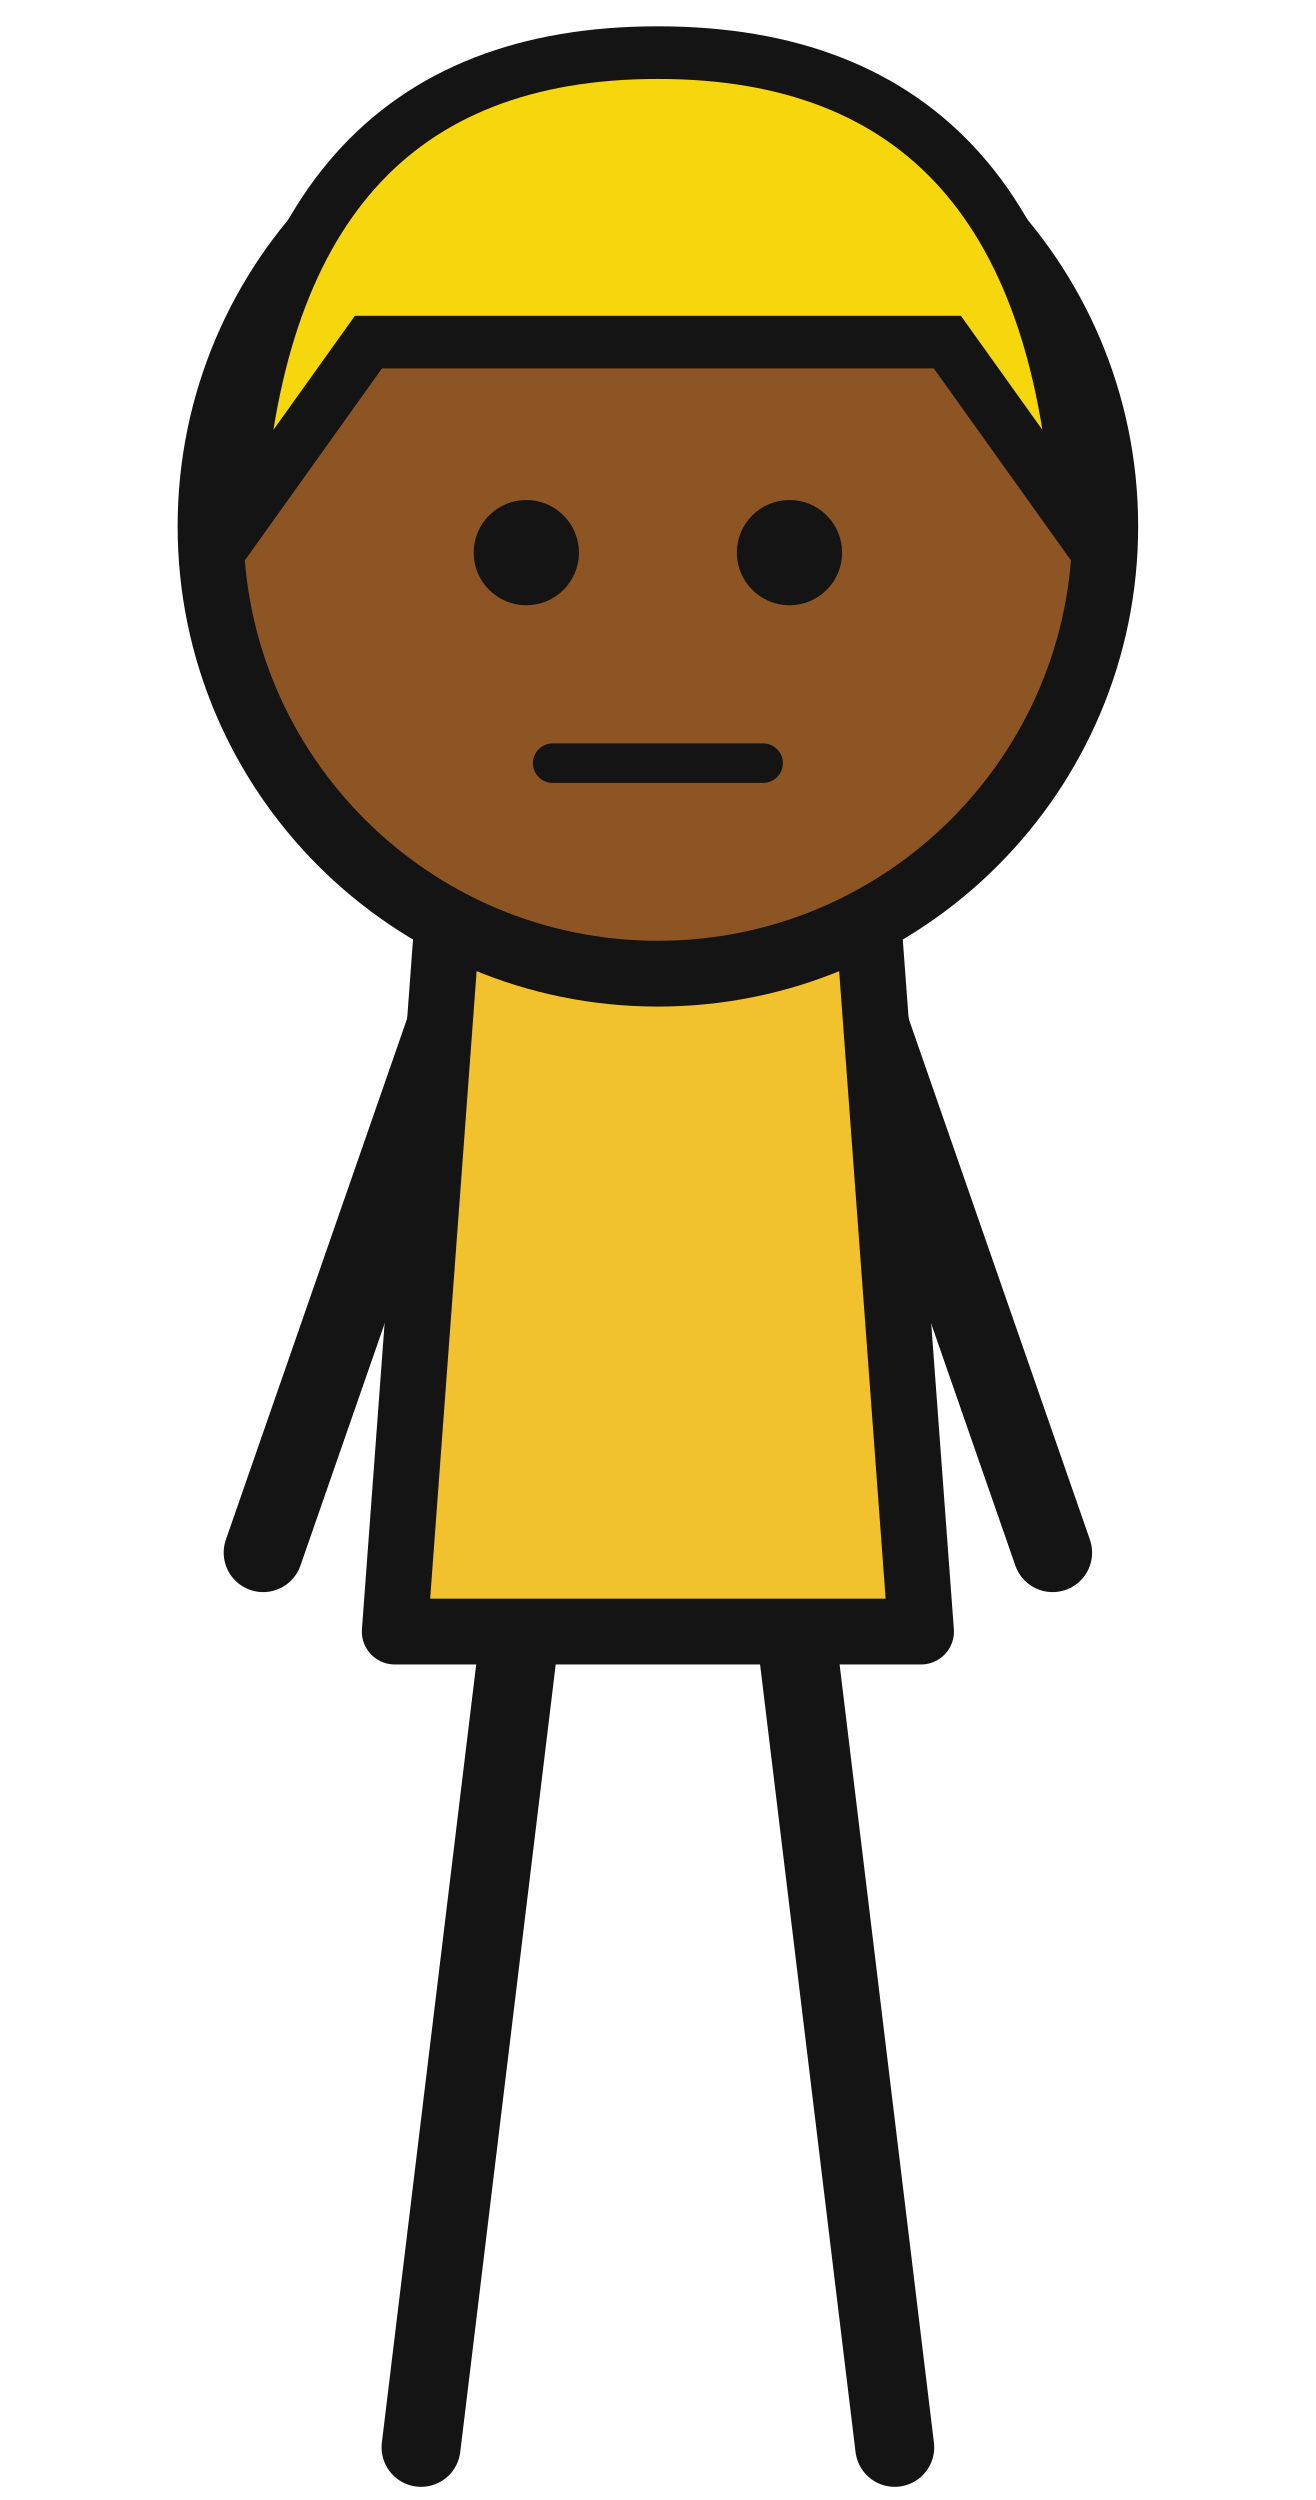
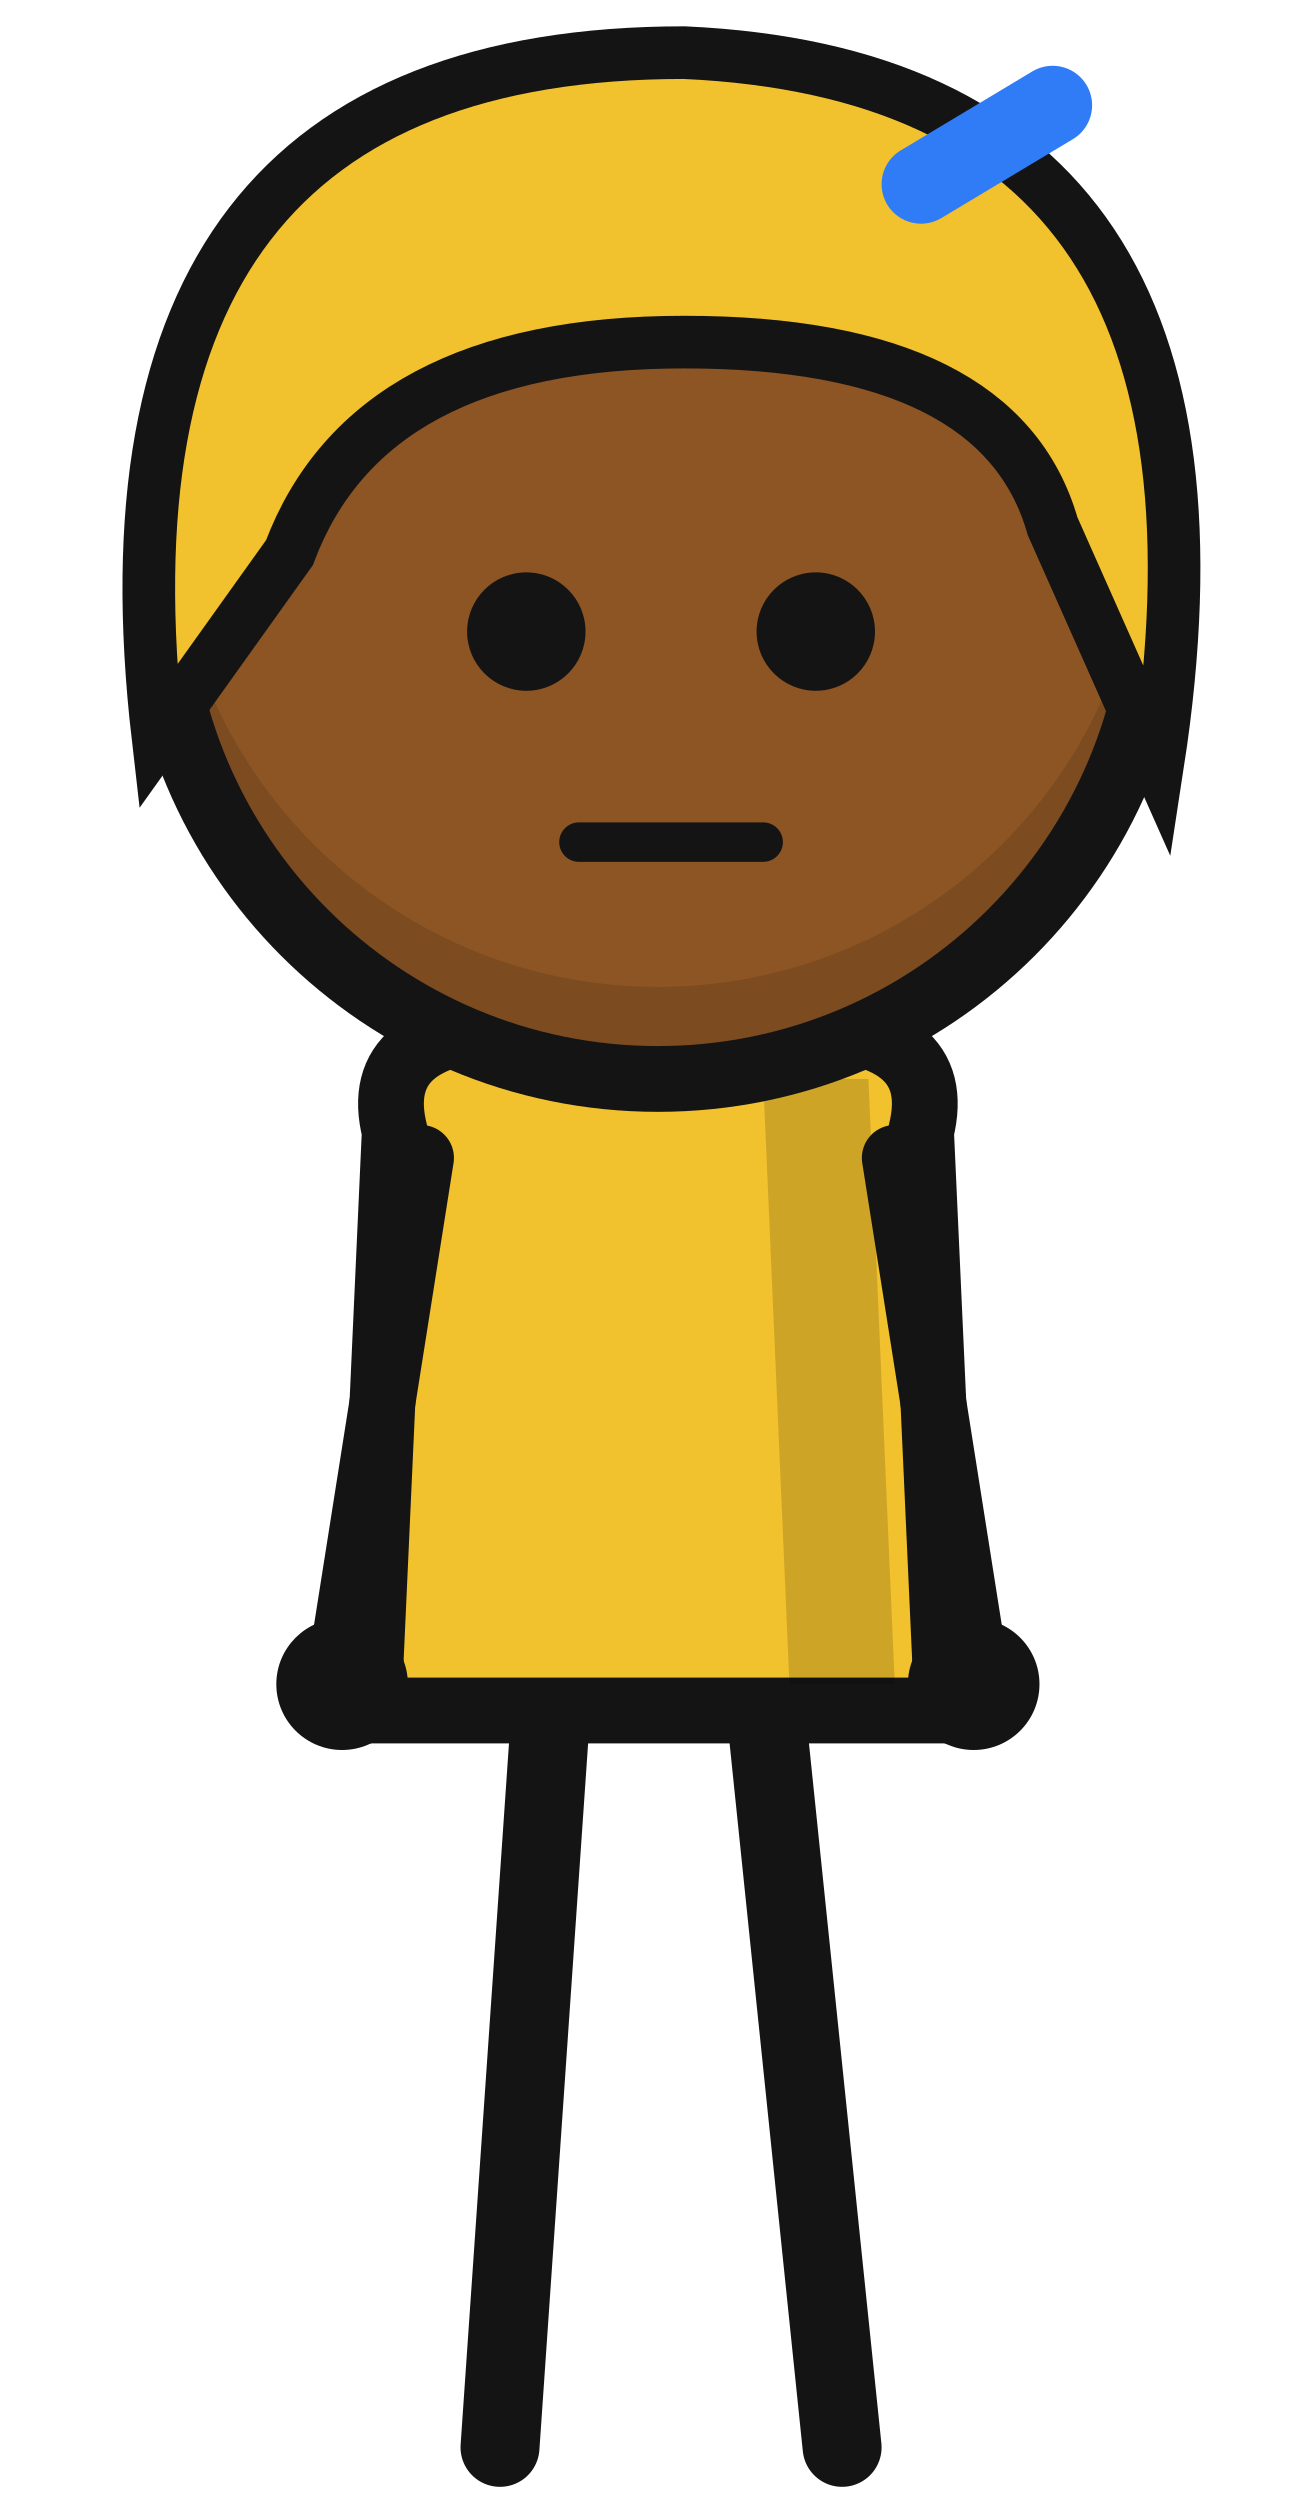
<svg xmlns="http://www.w3.org/2000/svg" width="100" height="190" viewBox="0 0 100 190">
-   <path d="M40 120 L32 186 M60 120 L68 186" stroke="#141414" stroke-width="6" stroke-linecap="round" />
-   <path d="M36 72 L20 118 M64 72 L80 118" stroke="#141414" stroke-width="6" stroke-linecap="round" />
-   <path d="M34 70 L66 70 L70 124 L30 124 Z" fill="#F2C12E" stroke="#141414" stroke-width="5" stroke-linejoin="round" />
-   <circle cx="50" cy="40" r="34" fill="#8D5524" stroke="#141414" stroke-width="5" />
-   <path d="M18 40 Q20 4 50 4 Q80 4 82 40 L72 26 L28 26 Z" fill="#F6D70E" stroke="#141414" stroke-width="4" />
-   <circle cx="40" cy="42" r="4" fill="#141414" />
-   <circle cx="60" cy="42" r="4" fill="#141414" />
-   <path d="M42 58 L58 58" stroke="#141414" stroke-width="3" stroke-linecap="round" />
+   <path d="M42 128 L38 186 M58 128 L64 186" stroke="#141414" stroke-width="6" stroke-linecap="round" />
+   <path d="M30 86 Q28 78 40 78 L60 78 Q72 78 70 86 L72 130 L28 130 Z" fill="#F2C12E" stroke="#141414" stroke-width="5" stroke-linejoin="round" />
+   <path d="M58 82 L66 82 L68 128 L60 128 Z" fill="#000" opacity="0.15" />
+   <path d="M32 88 L26 126 M68 88 L74 126" stroke="#141414" stroke-width="5" stroke-linecap="round" />
+   <circle cx="26" cy="128" r="5" fill="#141414" />
+   <circle cx="74" cy="128" r="5" fill="#141414" />
+   <defs>
+     <clipPath id="ph">
+       <circle cx="50" cy="44" r="38" />
+     </clipPath>
+   </defs>
+   <circle cx="50" cy="44" r="38" fill="#7c4b20" />
+   <circle cx="50" cy="38" r="37" fill="#8D5524" clip-path="url(#ph)" />
+   <circle cx="50" cy="44" r="38" fill="none" stroke="#141414" stroke-width="5" />
+   <path d="M12 56 Q6 4 52 4 Q96 6 88 58 L80 40 Q76 26 52 26 Q28 26 22 42 Z" fill="#F2C12E" stroke="#141414" stroke-width="4" />
+   <path d="M70 14 l10 -6" stroke="#2F7CF6" stroke-width="6" stroke-linecap="round" />
+   <circle cx="40" cy="48" r="4.5" fill="#141414" />
+   <circle cx="62" cy="48" r="4.5" fill="#141414" />
+   <path d="M44 64 L58 64" stroke="#141414" stroke-width="3" stroke-linecap="round" />
</svg>
